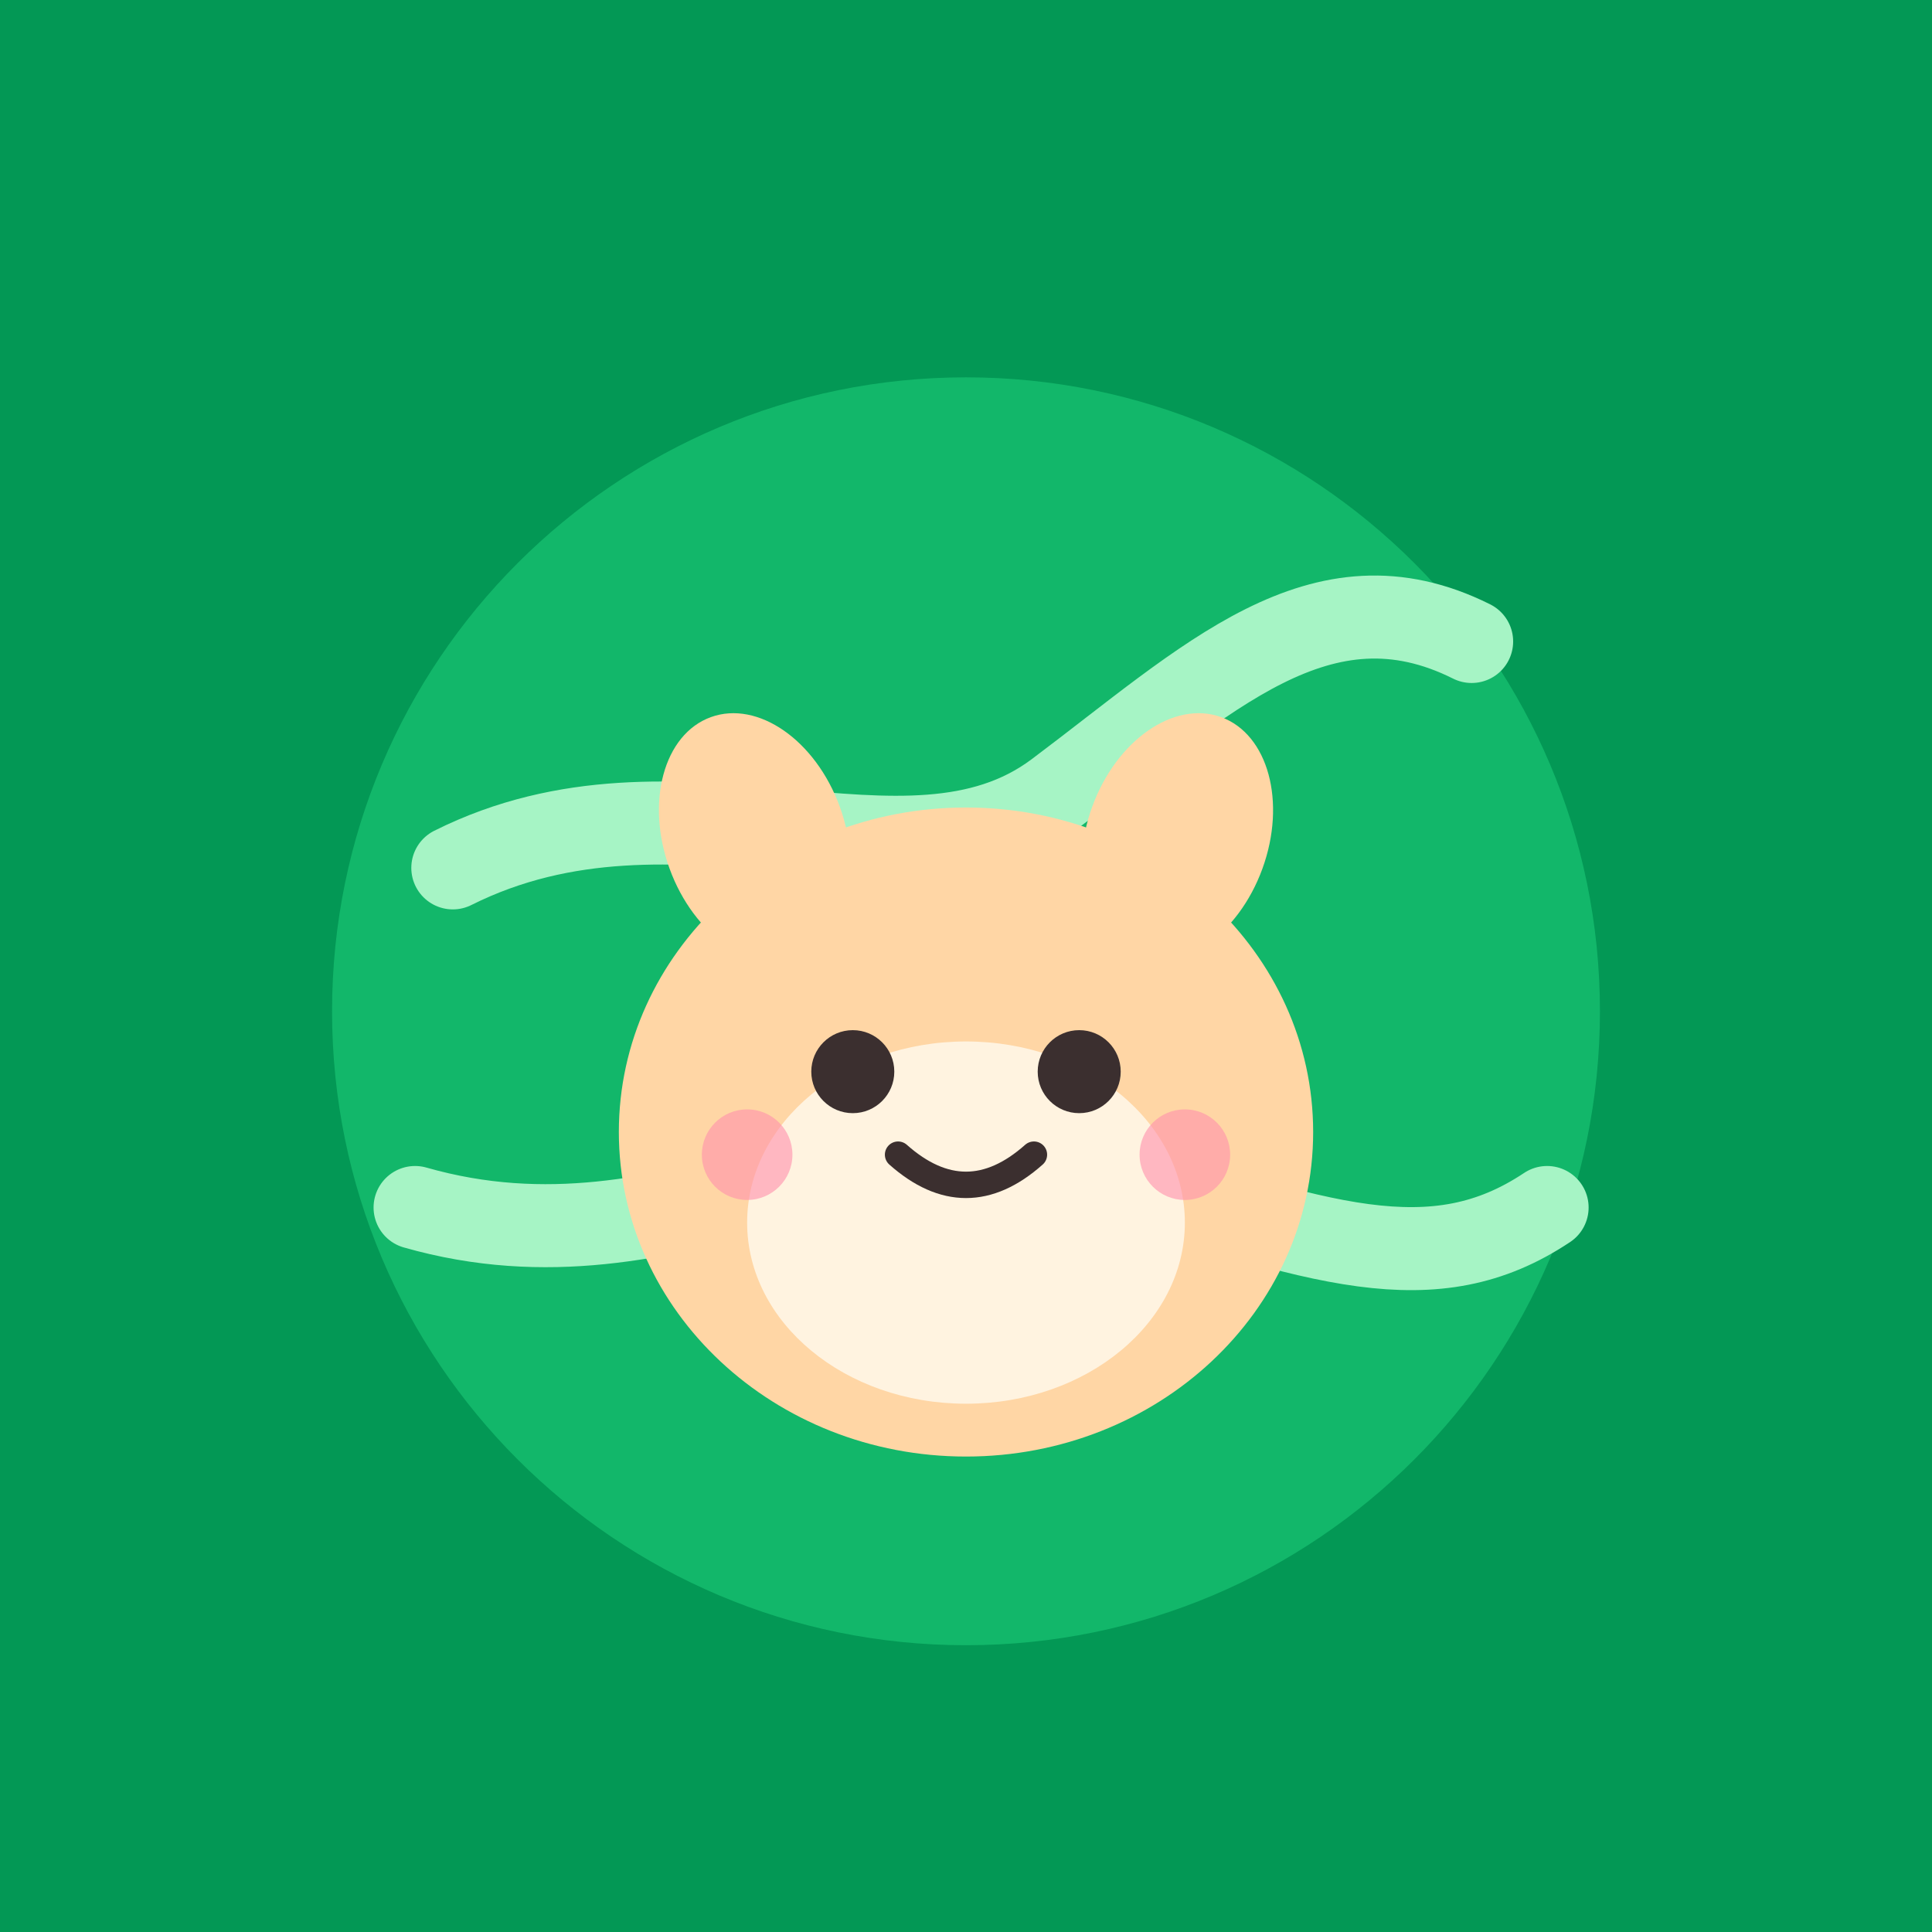
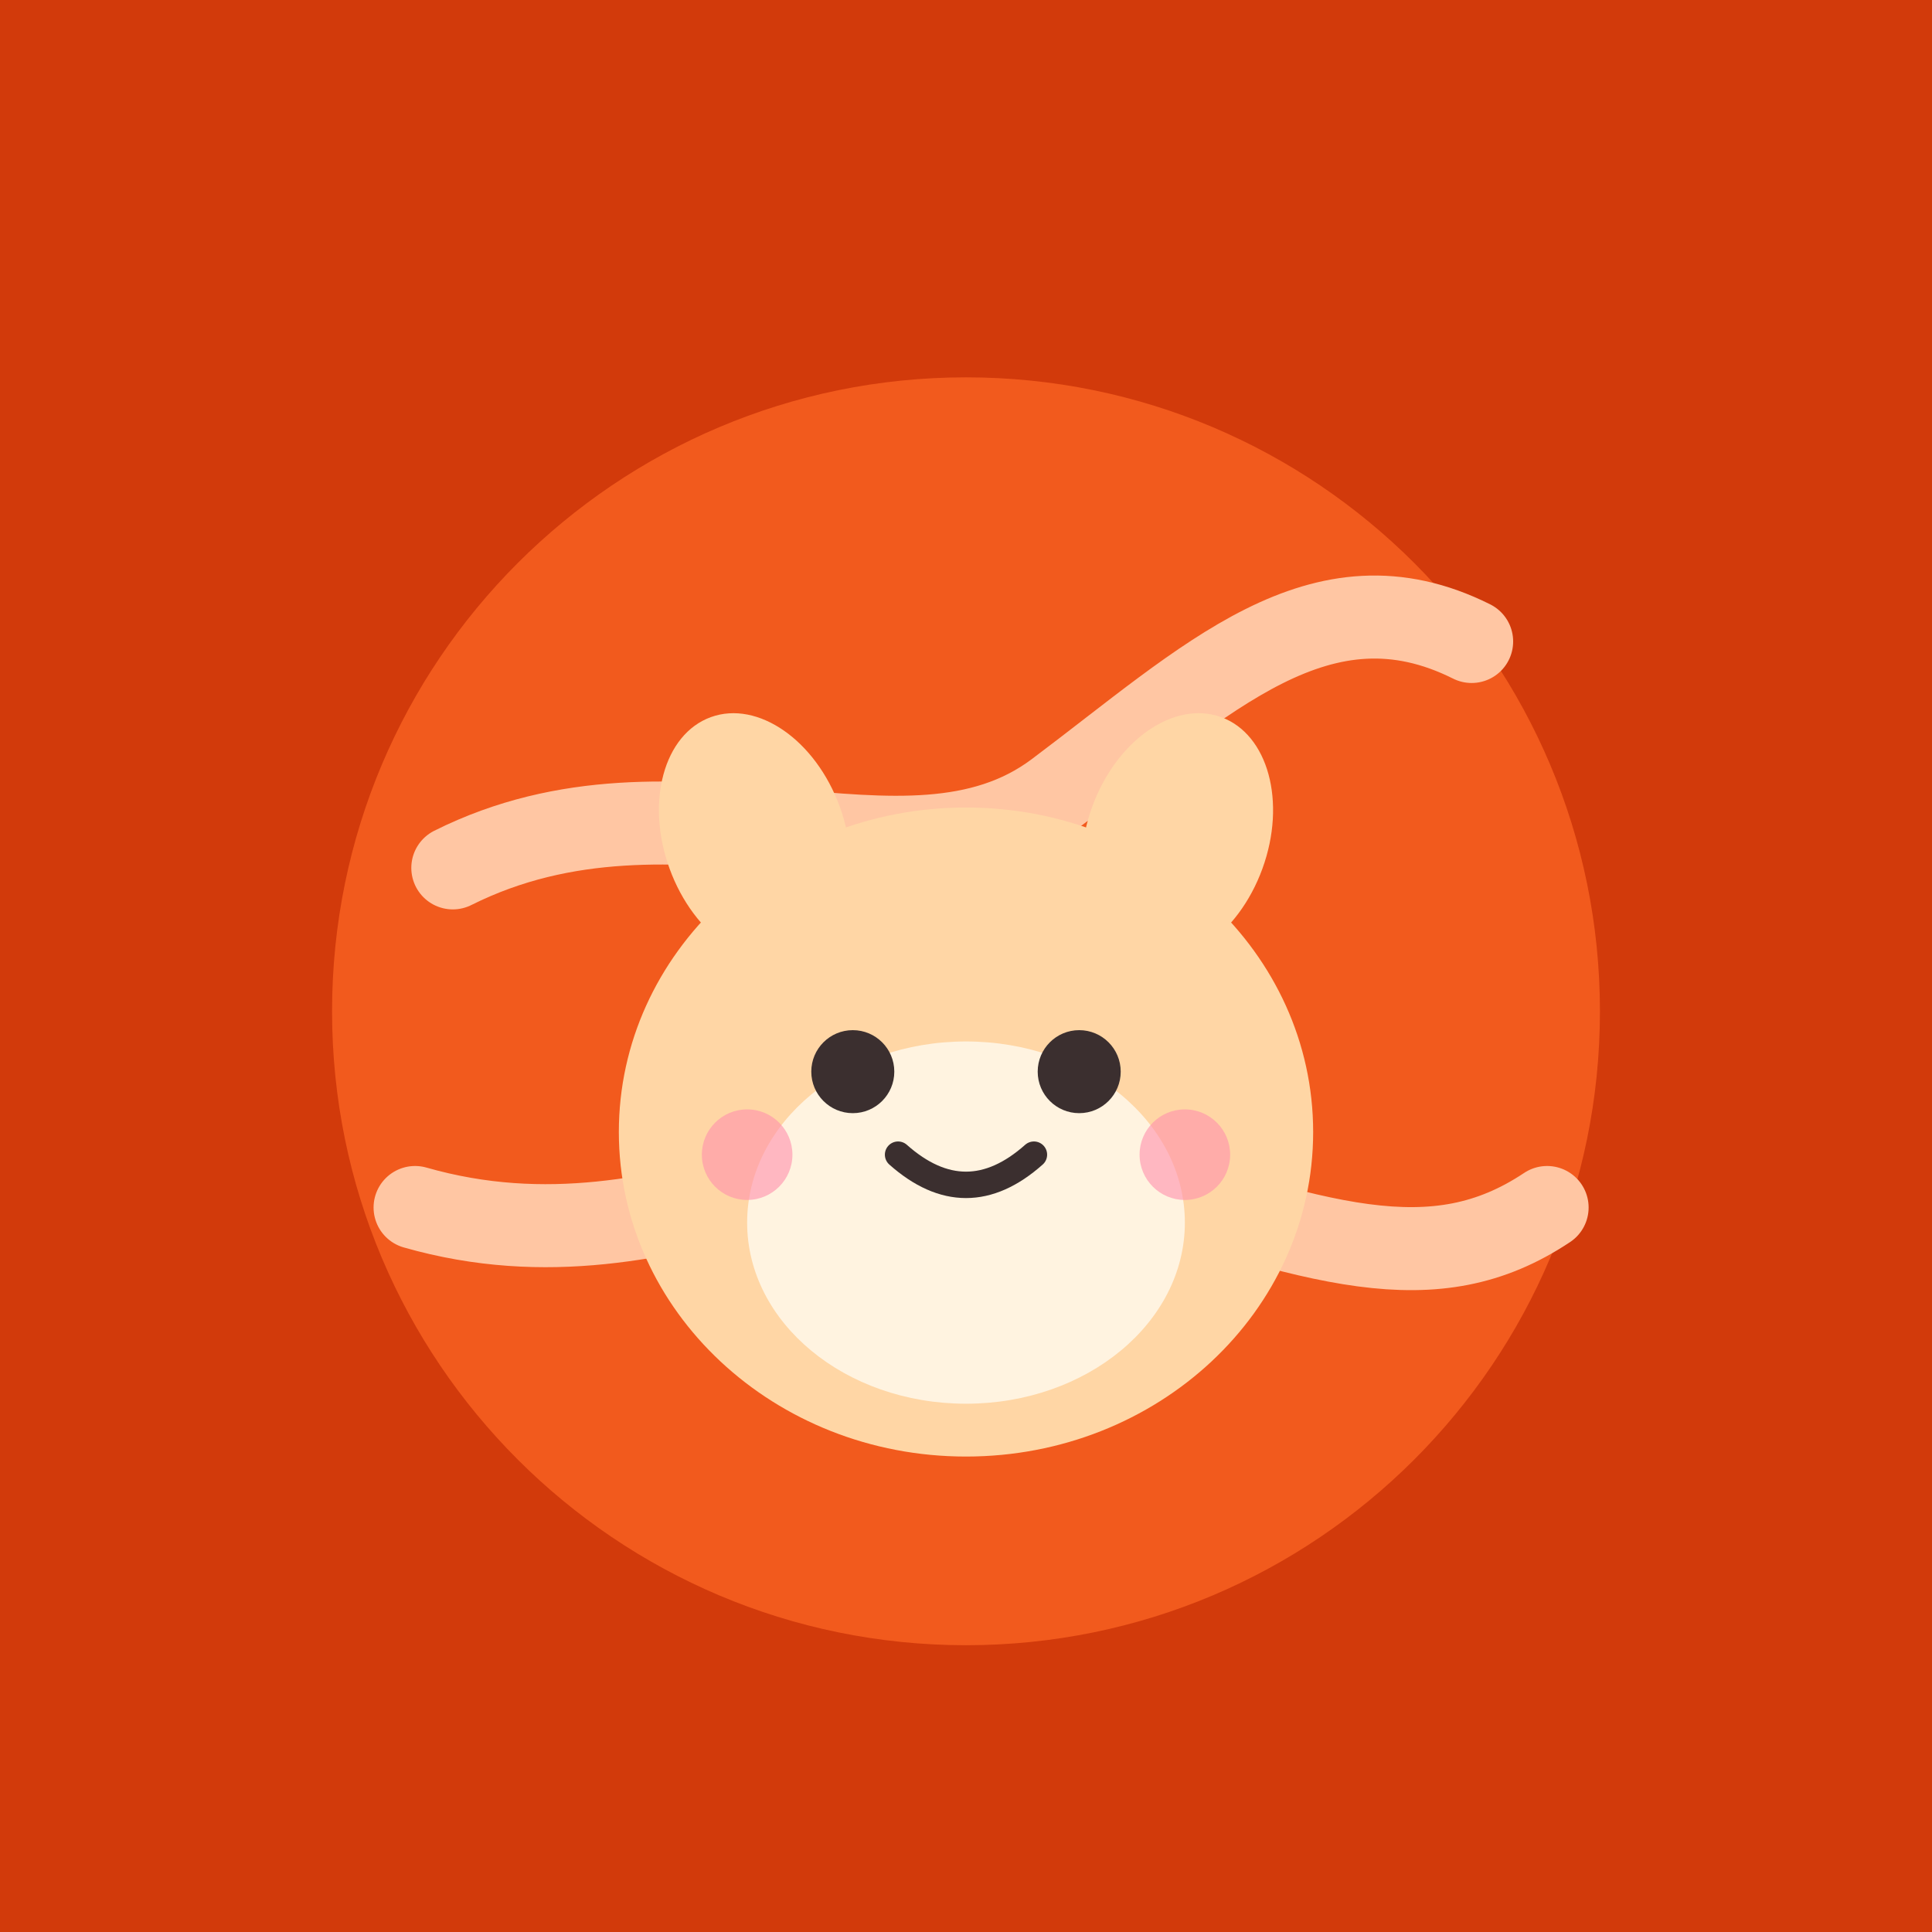
<svg xmlns="http://www.w3.org/2000/svg" viewBox="0 0 512 512">
-   <rect width="512" height="512" rx="0" fill="#039855" />
-   <circle cx="256" cy="268" r="168" fill="#12b76a" />
-   <path d="M120 230c60-30 120 10 160-20s70-60 110-40" stroke="#a6f4c5" stroke-width="22" fill="none" stroke-linecap="round" />
-   <path d="M110 320c70 20 120-30 180-10s90 30 120 10" stroke="#a6f4c5" stroke-width="22" fill="none" stroke-linecap="round" />
+   <rect width="512" height="512" rx="0" fill="#d23a0b" />
+   <circle cx="256" cy="268" r="168" fill="#f25a1d" />
+   <path d="M120 230c60-30 120 10 160-20s70-60 110-40" stroke="#ffc6a3" stroke-width="22" fill="none" stroke-linecap="round" />
+   <path d="M110 320c70 20 120-30 180-10s90 30 120 10" stroke="#ffc6a3" stroke-width="22" fill="none" stroke-linecap="round" />
  <ellipse cx="256" cy="300" rx="92" ry="86" fill="#ffd6a5" />
  <ellipse cx="200" cy="222" rx="24" ry="34" fill="#ffd6a5" transform="rotate(-20 200 222)" />
  <ellipse cx="312" cy="222" rx="24" ry="34" fill="#ffd6a5" transform="rotate(20 312 222)" />
  <ellipse cx="256" cy="324" rx="58" ry="48" fill="#fff3e0" />
  <circle cx="226" cy="284" r="11" fill="#3b2f2f" />
  <circle cx="286" cy="284" r="11" fill="#3b2f2f" />
  <path d="M238 306q18 16 36 0" stroke="#3b2f2f" stroke-width="7" fill="none" stroke-linecap="round" />
  <circle cx="198" cy="306" r="12" fill="#ff8fab" opacity=".6" />
  <circle cx="314" cy="306" r="12" fill="#ff8fab" opacity=".6" />
</svg>
